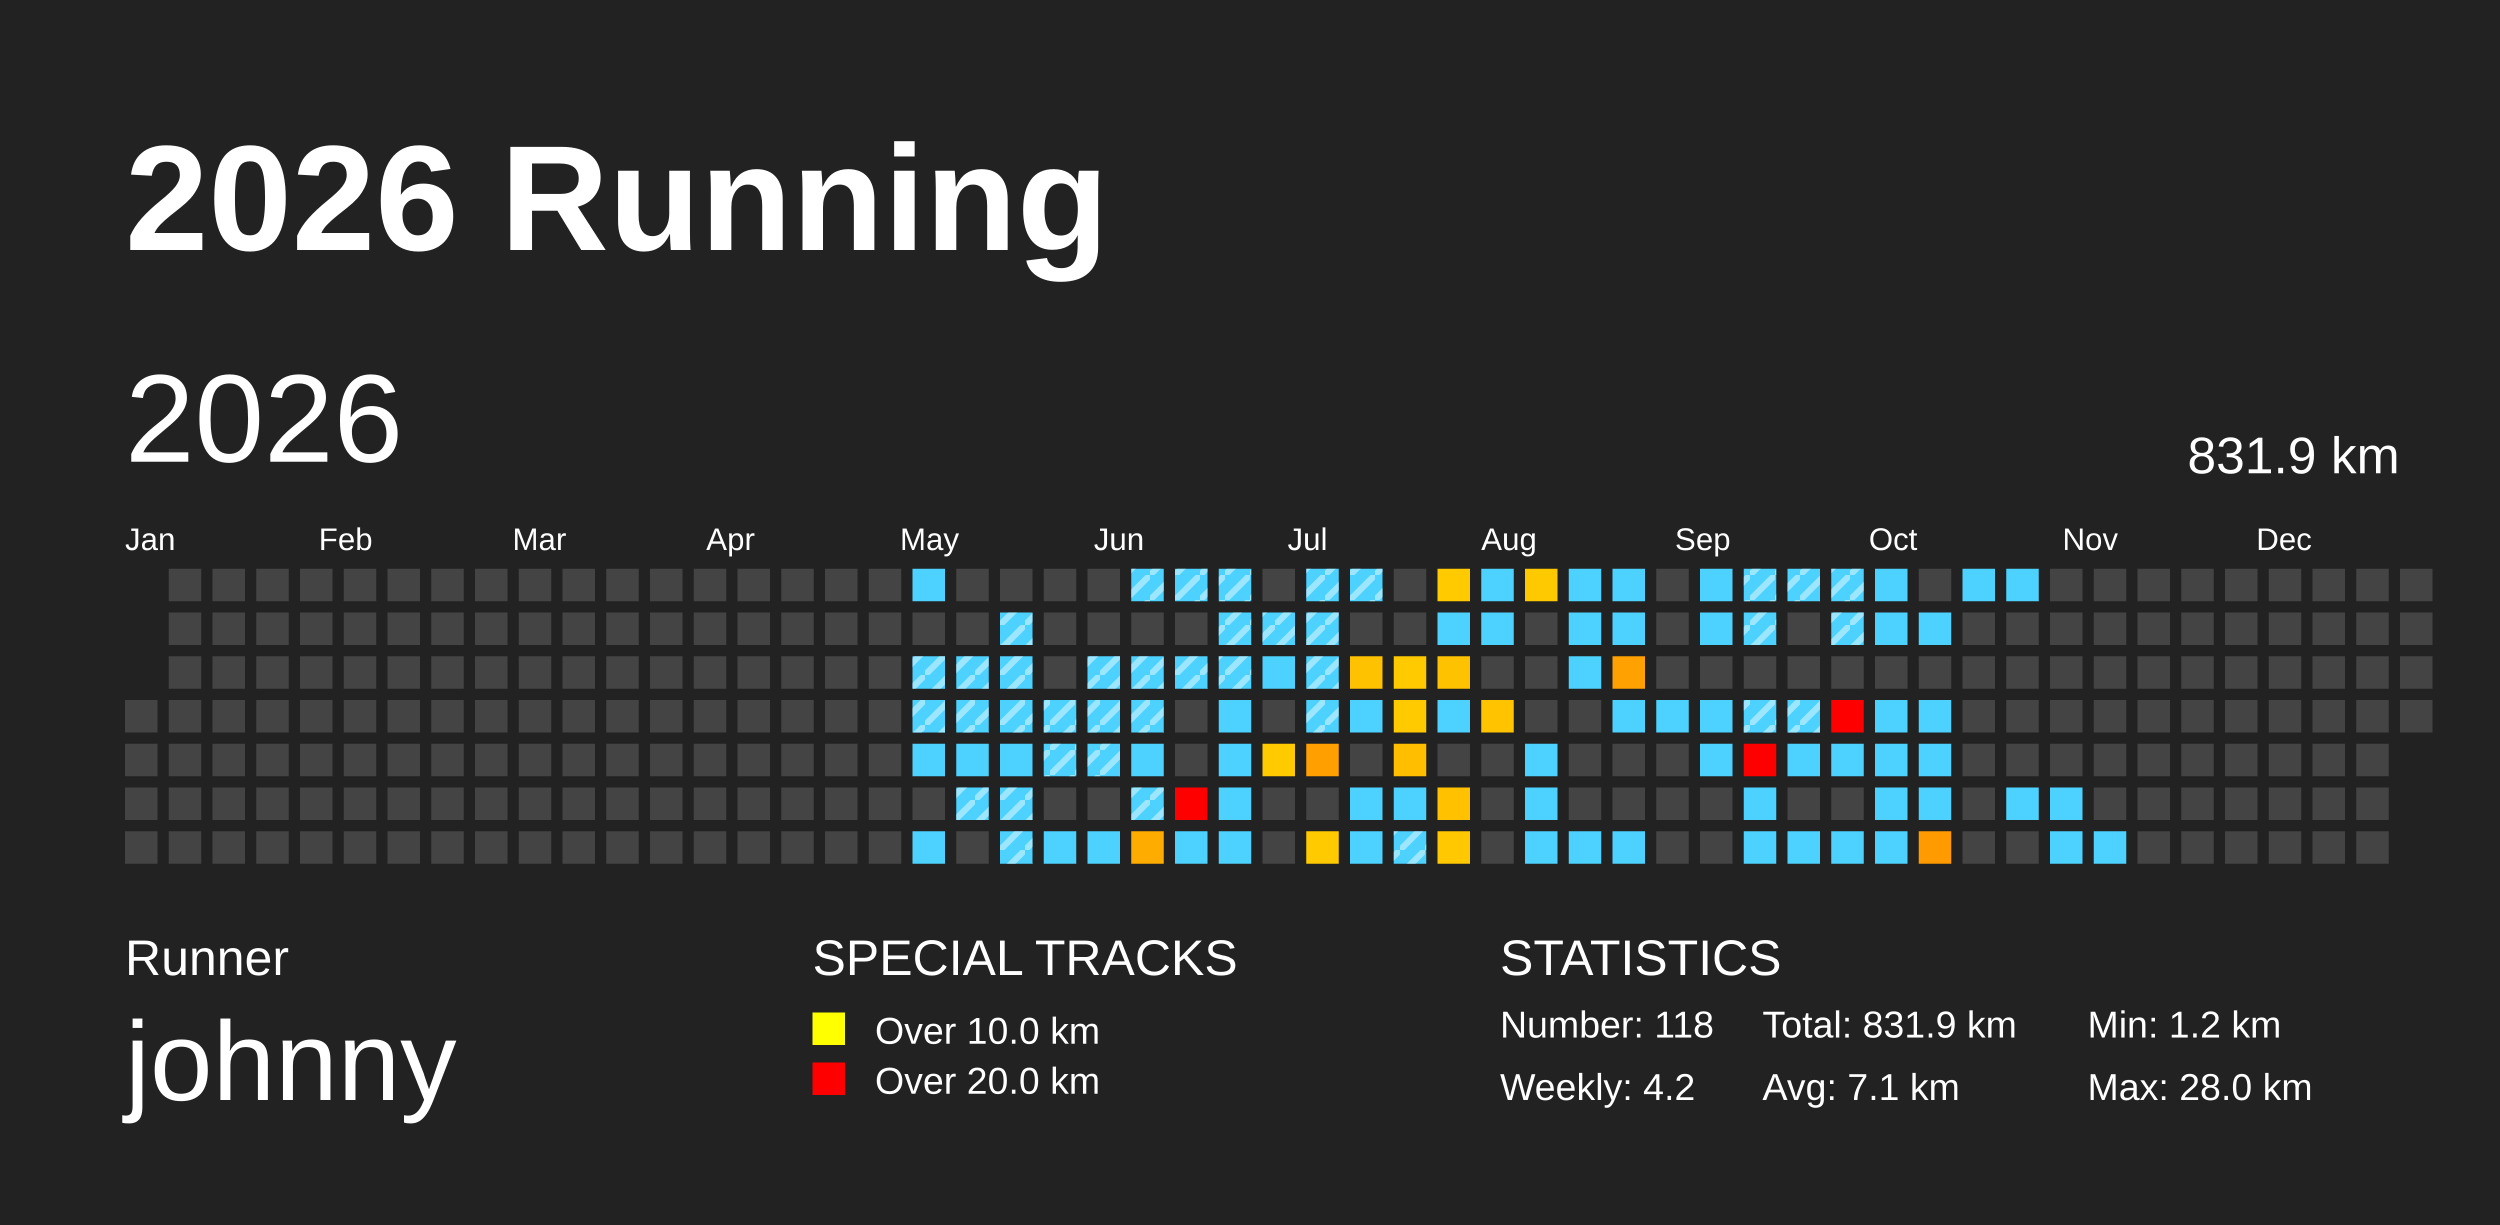
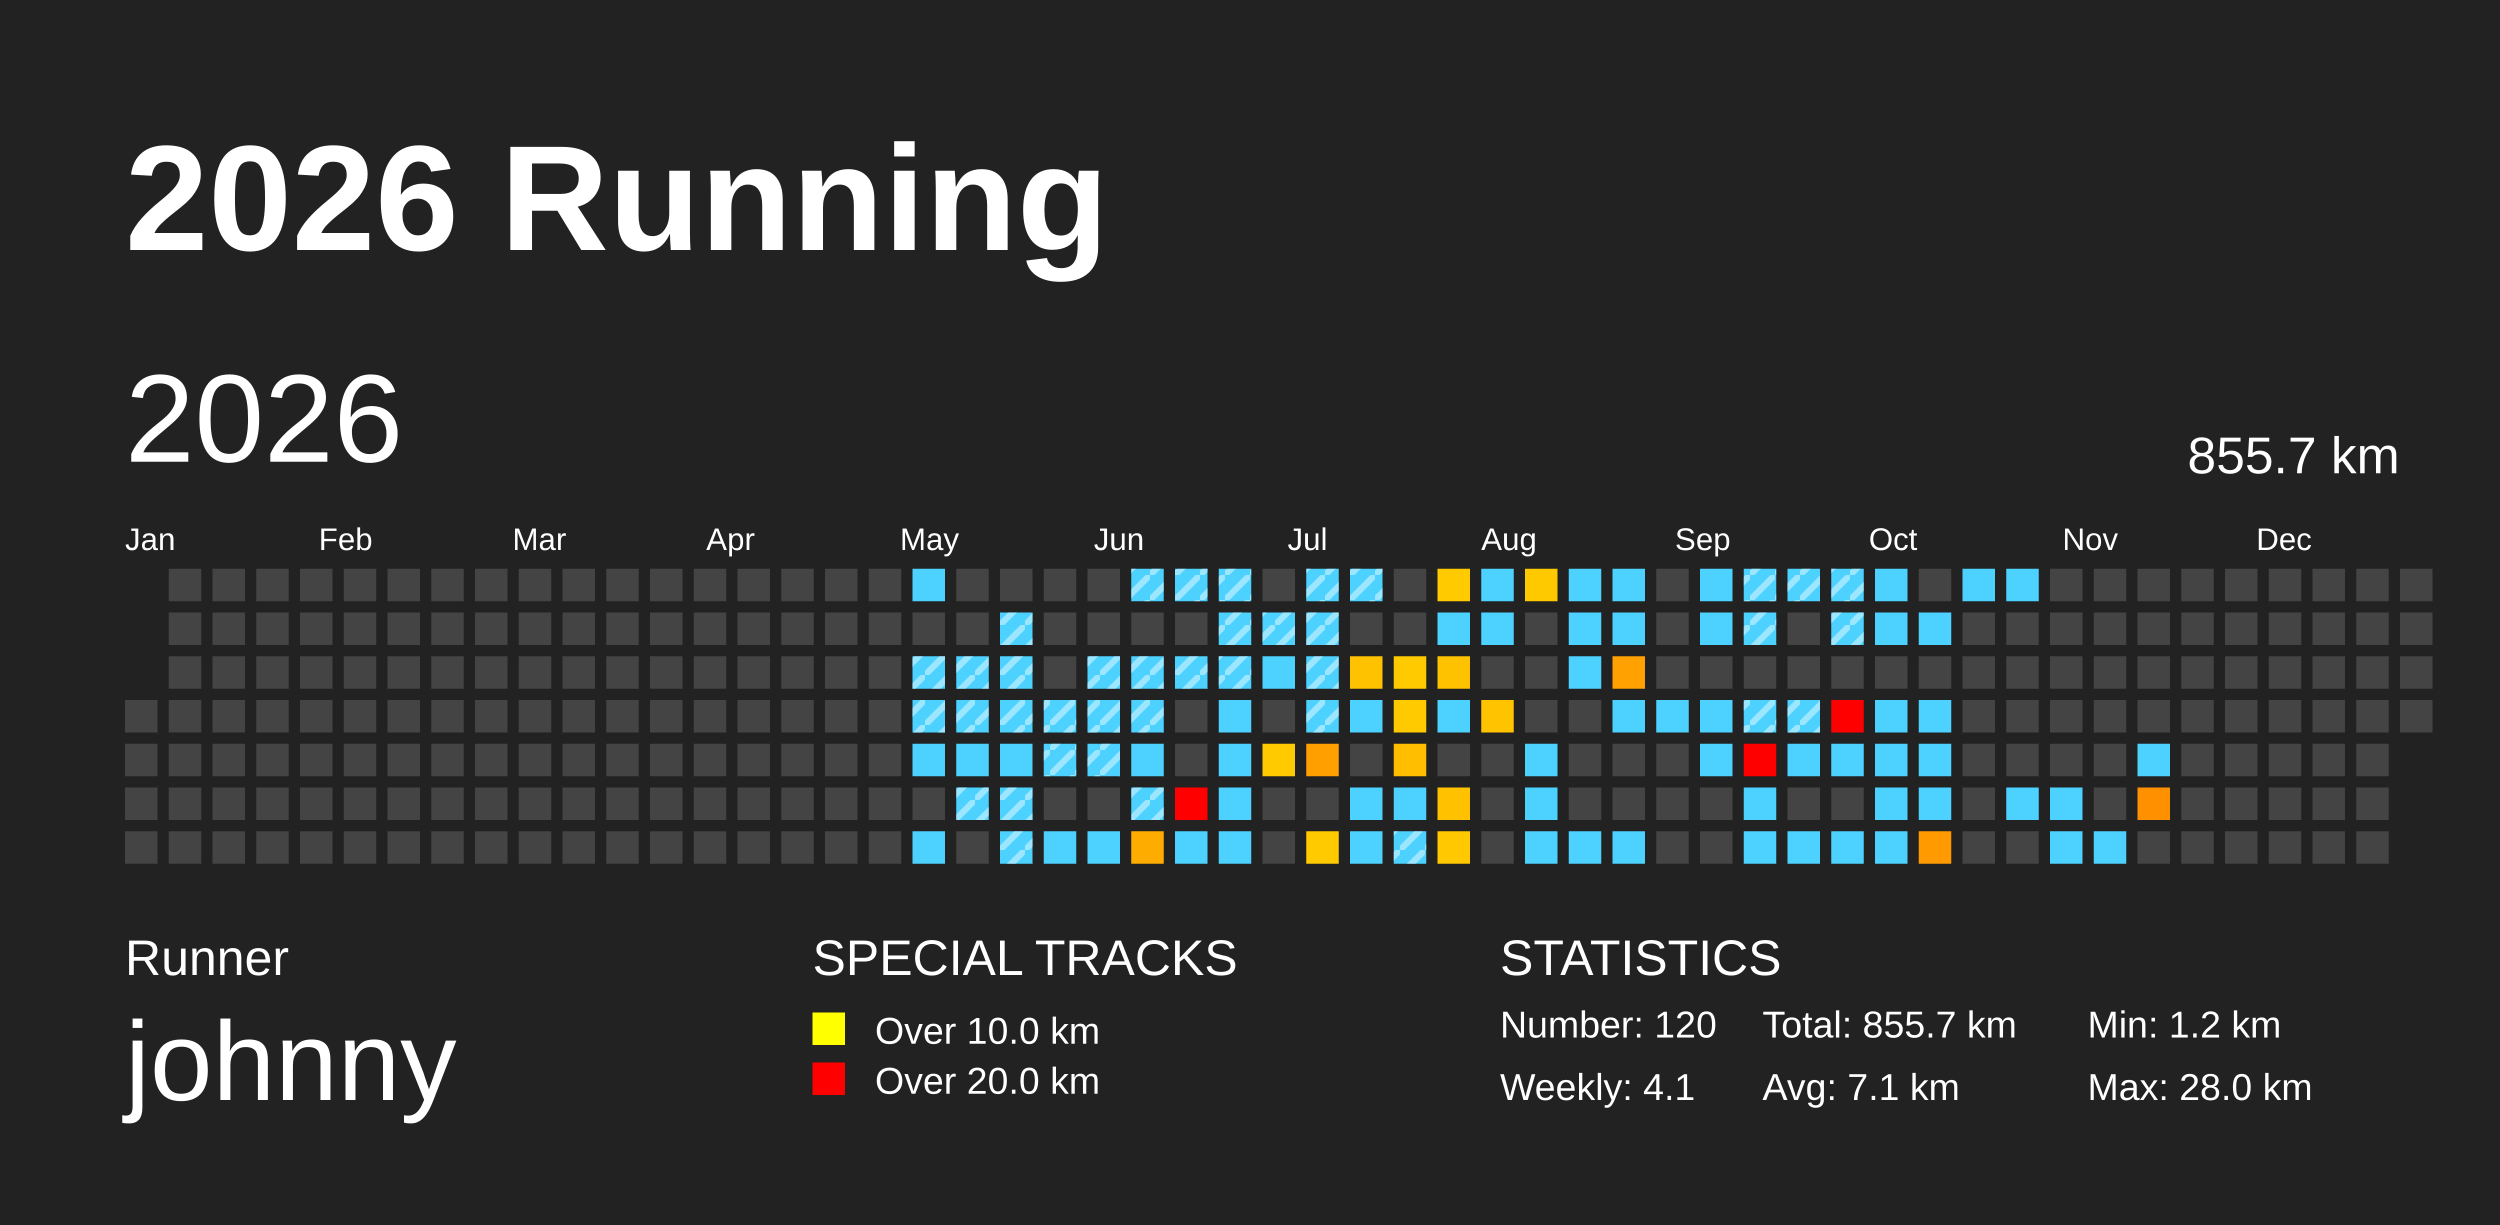
<svg xmlns="http://www.w3.org/2000/svg" baseProfile="full" height="98mm" version="1.1" viewBox="0,0,200,98" width="200mm">
  <defs>
    <pattern height="2" id="indoor-stripe" patternUnits="userSpaceOnUse" width="2">
      <line stroke="white" stroke-opacity="0.45" stroke-width="0.5" x1="0" x2="2" y1="2" y2="0" />
    </pattern>
  </defs>
  <rect fill="#222222" height="98" width="200" x="0" y="0" />
  <text fill="#FFFFFF" style="font-size:12px; font-family:Arial; font-weight:bold;" x="10" y="20">2026 Running</text>
  <text fill="#FFFFFF" style="font-size:4px; font-family:Arial" x="10" y="78">Runner</text>
  <text fill="#FFFFFF" style="font-size:9px; font-family:Arial" x="10" y="88">johnny</text>
  <text fill="#FFFFFF" style="font-size:4px; font-family:Arial" x="65" y="78">SPECIAL TRACKS</text>
  <rect fill="yellow" height="2.6" width="2.6" x="65" y="81" />
  <text fill="#FFFFFF" style="font-size:3px; font-family:Arial" x="70" y="83.5">Over 10.0 km</text>
  <rect fill="red" height="2.6" width="2.6" x="65" y="85" />
  <text fill="#FFFFFF" style="font-size:3px; font-family:Arial" x="70" y="87.5">Over 20.0 km</text>
  <text fill="#FFFFFF" style="font-size:4px; font-family:Arial" x="120" y="78">STATISTICS</text>
-   <text fill="#FFFFFF" style="font-size:3px; font-family:Arial" x="120" y="83">Number: 118</text>
-   <text fill="#FFFFFF" style="font-size:3px; font-family:Arial" x="120" y="88">Weekly: 4.2</text>
-   <text fill="#FFFFFF" style="font-size:3px; font-family:Arial" x="141" y="83">Total: 831.9 km</text>
+   <text fill="#FFFFFF" style="font-size:3px; font-family:Arial" x="120" y="83">Number: 120</text>
+   <text fill="#FFFFFF" style="font-size:3px; font-family:Arial" x="120" y="88">Weekly: 4.1</text>
+   <text fill="#FFFFFF" style="font-size:3px; font-family:Arial" x="141" y="83">Total: 855.7 km</text>
  <text fill="#FFFFFF" style="font-size:3px; font-family:Arial" x="141" y="88">Avg: 7.1 km</text>
  <text fill="#FFFFFF" style="font-size:3px; font-family:Arial" x="167" y="83">Min: 1.2 km</text>
  <text fill="#FFFFFF" style="font-size:3px; font-family:Arial" x="167" y="88">Max: 28.0 km</text>
  <text dominant-baseline="hanging" fill="#FFFFFF" style="font-size:10.0px; font-family:Arial;" x="10" y="30">2026</text>
-   <text dominant-baseline="hanging" fill="#FFFFFF" style="font-size:4.125px; font-family:Arial;" x="175" y="35">831.9 km</text>
+   <text dominant-baseline="hanging" fill="#FFFFFF" style="font-size:4.125px; font-family:Arial;" x="175" y="35">855.7 km</text>
  <text fill="#FFFFFF" style="font-size:2.5px; font-family:Arial" x="10.0" y="44">Jan</text>
  <text fill="#FFFFFF" style="font-size:2.5px; font-family:Arial" x="25.5" y="44">Feb</text>
  <text fill="#FFFFFF" style="font-size:2.5px; font-family:Arial" x="41.0" y="44">Mar</text>
  <text fill="#FFFFFF" style="font-size:2.5px; font-family:Arial" x="56.5" y="44">Apr</text>
  <text fill="#FFFFFF" style="font-size:2.5px; font-family:Arial" x="72.0" y="44">May</text>
  <text fill="#FFFFFF" style="font-size:2.5px; font-family:Arial" x="87.5" y="44">Jun</text>
  <text fill="#FFFFFF" style="font-size:2.5px; font-family:Arial" x="103.0" y="44">Jul</text>
  <text fill="#FFFFFF" style="font-size:2.5px; font-family:Arial" x="118.5" y="44">Aug</text>
  <text fill="#FFFFFF" style="font-size:2.5px; font-family:Arial" x="134.0" y="44">Sep</text>
  <text fill="#FFFFFF" style="font-size:2.5px; font-family:Arial" x="149.5" y="44">Oct</text>
  <text fill="#FFFFFF" style="font-size:2.5px; font-family:Arial" x="165.0" y="44">Nov</text>
  <text fill="#FFFFFF" style="font-size:2.5px; font-family:Arial" x="180.5" y="44">Dec</text>
  <rect fill="#444444" height="2.6" width="2.6" x="10.0" y="56.0" />
  <rect fill="#444444" height="2.6" width="2.6" x="10.0" y="59.5" />
  <rect fill="#444444" height="2.6" width="2.6" x="10.0" y="63.0" />
  <rect fill="#444444" height="2.6" width="2.6" x="10.0" y="66.5" />
  <rect fill="#444444" height="2.6" width="2.6" x="13.5" y="45.5" />
  <rect fill="#444444" height="2.6" width="2.6" x="13.5" y="49.0" />
  <rect fill="#444444" height="2.6" width="2.6" x="13.5" y="52.5" />
  <rect fill="#444444" height="2.6" width="2.6" x="13.5" y="56.0" />
  <rect fill="#444444" height="2.6" width="2.6" x="13.5" y="59.5" />
  <rect fill="#444444" height="2.6" width="2.6" x="13.5" y="63.0" />
  <rect fill="#444444" height="2.6" width="2.6" x="13.5" y="66.5" />
  <rect fill="#444444" height="2.6" width="2.6" x="17.0" y="45.5" />
  <rect fill="#444444" height="2.6" width="2.6" x="17.0" y="49.0" />
  <rect fill="#444444" height="2.6" width="2.6" x="17.0" y="52.5" />
  <rect fill="#444444" height="2.6" width="2.6" x="17.0" y="56.0" />
  <rect fill="#444444" height="2.6" width="2.6" x="17.0" y="59.5" />
  <rect fill="#444444" height="2.6" width="2.6" x="17.0" y="63.0" />
  <rect fill="#444444" height="2.6" width="2.6" x="17.0" y="66.5" />
  <rect fill="#444444" height="2.6" width="2.6" x="20.5" y="45.5" />
  <rect fill="#444444" height="2.6" width="2.6" x="20.5" y="49.0" />
  <rect fill="#444444" height="2.6" width="2.6" x="20.5" y="52.5" />
  <rect fill="#444444" height="2.6" width="2.6" x="20.5" y="56.0" />
  <rect fill="#444444" height="2.6" width="2.6" x="20.5" y="59.5" />
  <rect fill="#444444" height="2.6" width="2.6" x="20.5" y="63.0" />
  <rect fill="#444444" height="2.6" width="2.6" x="20.5" y="66.5" />
  <rect fill="#444444" height="2.6" width="2.6" x="24.0" y="45.5" />
  <rect fill="#444444" height="2.6" width="2.6" x="24.0" y="49.0" />
  <rect fill="#444444" height="2.6" width="2.6" x="24.0" y="52.5" />
  <rect fill="#444444" height="2.6" width="2.6" x="24.0" y="56.0" />
  <rect fill="#444444" height="2.6" width="2.6" x="24.0" y="59.5" />
  <rect fill="#444444" height="2.6" width="2.6" x="24.0" y="63.0" />
  <rect fill="#444444" height="2.6" width="2.6" x="24.0" y="66.5" />
  <rect fill="#444444" height="2.6" width="2.6" x="27.5" y="45.5" />
  <rect fill="#444444" height="2.6" width="2.6" x="27.5" y="49.0" />
  <rect fill="#444444" height="2.6" width="2.6" x="27.5" y="52.5" />
  <rect fill="#444444" height="2.6" width="2.6" x="27.5" y="56.0" />
  <rect fill="#444444" height="2.6" width="2.6" x="27.5" y="59.5" />
  <rect fill="#444444" height="2.6" width="2.6" x="27.5" y="63.0" />
  <rect fill="#444444" height="2.6" width="2.6" x="27.5" y="66.5" />
  <rect fill="#444444" height="2.6" width="2.6" x="31.0" y="45.5" />
  <rect fill="#444444" height="2.6" width="2.6" x="31.0" y="49.0" />
  <rect fill="#444444" height="2.6" width="2.6" x="31.0" y="52.5" />
  <rect fill="#444444" height="2.6" width="2.6" x="31.0" y="56.0" />
  <rect fill="#444444" height="2.6" width="2.6" x="31.0" y="59.5" />
  <rect fill="#444444" height="2.6" width="2.6" x="31.0" y="63.0" />
  <rect fill="#444444" height="2.6" width="2.6" x="31.0" y="66.5" />
  <rect fill="#444444" height="2.6" width="2.6" x="34.5" y="45.5" />
  <rect fill="#444444" height="2.6" width="2.6" x="34.5" y="49.0" />
  <rect fill="#444444" height="2.6" width="2.6" x="34.5" y="52.5" />
  <rect fill="#444444" height="2.6" width="2.6" x="34.5" y="56.0" />
  <rect fill="#444444" height="2.6" width="2.6" x="34.5" y="59.5" />
  <rect fill="#444444" height="2.6" width="2.6" x="34.5" y="63.0" />
  <rect fill="#444444" height="2.6" width="2.6" x="34.5" y="66.5" />
  <rect fill="#444444" height="2.6" width="2.6" x="38.0" y="45.5" />
  <rect fill="#444444" height="2.6" width="2.6" x="38.0" y="49.0" />
  <rect fill="#444444" height="2.6" width="2.6" x="38.0" y="52.5" />
  <rect fill="#444444" height="2.6" width="2.6" x="38.0" y="56.0" />
  <rect fill="#444444" height="2.6" width="2.6" x="38.0" y="59.5" />
  <rect fill="#444444" height="2.6" width="2.6" x="38.0" y="63.0" />
  <rect fill="#444444" height="2.6" width="2.6" x="38.0" y="66.5" />
  <rect fill="#444444" height="2.6" width="2.6" x="41.5" y="45.5" />
  <rect fill="#444444" height="2.6" width="2.6" x="41.5" y="49.0" />
  <rect fill="#444444" height="2.6" width="2.6" x="41.5" y="52.5" />
  <rect fill="#444444" height="2.6" width="2.6" x="41.5" y="56.0" />
  <rect fill="#444444" height="2.6" width="2.6" x="41.5" y="59.5" />
  <rect fill="#444444" height="2.6" width="2.6" x="41.5" y="63.0" />
  <rect fill="#444444" height="2.6" width="2.6" x="41.5" y="66.5" />
  <rect fill="#444444" height="2.6" width="2.6" x="45.0" y="45.5" />
  <rect fill="#444444" height="2.6" width="2.6" x="45.0" y="49.0" />
  <rect fill="#444444" height="2.6" width="2.6" x="45.0" y="52.5" />
  <rect fill="#444444" height="2.6" width="2.6" x="45.0" y="56.0" />
  <rect fill="#444444" height="2.6" width="2.6" x="45.0" y="59.5" />
  <rect fill="#444444" height="2.6" width="2.6" x="45.0" y="63.0" />
  <rect fill="#444444" height="2.6" width="2.6" x="45.0" y="66.5" />
  <rect fill="#444444" height="2.6" width="2.6" x="48.5" y="45.5" />
  <rect fill="#444444" height="2.6" width="2.6" x="48.5" y="49.0" />
  <rect fill="#444444" height="2.6" width="2.6" x="48.5" y="52.5" />
  <rect fill="#444444" height="2.6" width="2.6" x="48.5" y="56.0" />
  <rect fill="#444444" height="2.6" width="2.6" x="48.5" y="59.5" />
  <rect fill="#444444" height="2.6" width="2.6" x="48.5" y="63.0" />
  <rect fill="#444444" height="2.6" width="2.6" x="48.5" y="66.5" />
  <rect fill="#444444" height="2.6" width="2.6" x="52.0" y="45.5" />
  <rect fill="#444444" height="2.6" width="2.6" x="52.0" y="49.0" />
  <rect fill="#444444" height="2.6" width="2.6" x="52.0" y="52.5" />
  <rect fill="#444444" height="2.6" width="2.6" x="52.0" y="56.0" />
  <rect fill="#444444" height="2.6" width="2.6" x="52.0" y="59.5" />
  <rect fill="#444444" height="2.6" width="2.6" x="52.0" y="63.0" />
  <rect fill="#444444" height="2.6" width="2.6" x="52.0" y="66.5" />
  <rect fill="#444444" height="2.6" width="2.6" x="55.5" y="45.5" />
  <rect fill="#444444" height="2.6" width="2.6" x="55.5" y="49.0" />
  <rect fill="#444444" height="2.6" width="2.6" x="55.5" y="52.5" />
  <rect fill="#444444" height="2.6" width="2.6" x="55.5" y="56.0" />
  <rect fill="#444444" height="2.6" width="2.6" x="55.5" y="59.5" />
  <rect fill="#444444" height="2.6" width="2.6" x="55.5" y="63.0" />
  <rect fill="#444444" height="2.6" width="2.6" x="55.5" y="66.5" />
  <rect fill="#444444" height="2.6" width="2.6" x="59.0" y="45.5" />
  <rect fill="#444444" height="2.6" width="2.6" x="59.0" y="49.0" />
  <rect fill="#444444" height="2.6" width="2.6" x="59.0" y="52.5" />
  <rect fill="#444444" height="2.6" width="2.6" x="59.0" y="56.0" />
  <rect fill="#444444" height="2.6" width="2.6" x="59.0" y="59.5" />
  <rect fill="#444444" height="2.6" width="2.6" x="59.0" y="63.0" />
  <rect fill="#444444" height="2.6" width="2.6" x="59.0" y="66.5" />
  <rect fill="#444444" height="2.6" width="2.6" x="62.5" y="45.5" />
  <rect fill="#444444" height="2.6" width="2.6" x="62.5" y="49.0" />
  <rect fill="#444444" height="2.6" width="2.6" x="62.5" y="52.5" />
  <rect fill="#444444" height="2.6" width="2.6" x="62.5" y="56.0" />
  <rect fill="#444444" height="2.6" width="2.6" x="62.5" y="59.5" />
  <rect fill="#444444" height="2.6" width="2.6" x="62.5" y="63.0" />
  <rect fill="#444444" height="2.6" width="2.6" x="62.5" y="66.5" />
  <rect fill="#444444" height="2.6" width="2.6" x="66.0" y="45.5" />
  <rect fill="#444444" height="2.6" width="2.6" x="66.0" y="49.0" />
  <rect fill="#444444" height="2.6" width="2.6" x="66.0" y="52.5" />
  <rect fill="#444444" height="2.6" width="2.6" x="66.0" y="56.0" />
  <rect fill="#444444" height="2.6" width="2.6" x="66.0" y="59.5" />
  <rect fill="#444444" height="2.6" width="2.6" x="66.0" y="63.0" />
  <rect fill="#444444" height="2.6" width="2.6" x="66.0" y="66.5" />
  <rect fill="#444444" height="2.6" width="2.6" x="69.5" y="45.5" />
  <rect fill="#444444" height="2.6" width="2.6" x="69.5" y="49.0" />
  <rect fill="#444444" height="2.6" width="2.6" x="69.5" y="52.5" />
  <rect fill="#444444" height="2.6" width="2.6" x="69.5" y="56.0" />
  <rect fill="#444444" height="2.6" width="2.6" x="69.5" y="59.5" />
  <rect fill="#444444" height="2.6" width="2.6" x="69.5" y="63.0" />
  <rect fill="#444444" height="2.6" width="2.6" x="69.5" y="66.5" />
  <rect fill="#4dd2ff" height="2.6" width="2.6" x="73.0" y="45.5" />
  <rect fill="#444444" height="2.6" width="2.6" x="73.0" y="49.0" />
  <rect fill="#4dd2ff" height="2.6" width="2.6" x="73.0" y="52.5" />
  <rect fill="url(#indoor-stripe)" height="2.6" style="pointer-events: none;" width="2.6" x="73.0" y="52.5" />
  <rect fill="#4dd2ff" height="2.6" width="2.6" x="73.0" y="56.0" />
  <rect fill="url(#indoor-stripe)" height="2.6" style="pointer-events: none;" width="2.6" x="73.0" y="56.0" />
  <rect fill="#4dd2ff" height="2.6" width="2.6" x="73.0" y="59.5" />
  <rect fill="#444444" height="2.6" width="2.6" x="73.0" y="63.0" />
  <rect fill="#4dd2ff" height="2.6" width="2.6" x="73.0" y="66.5" />
  <rect fill="#444444" height="2.6" width="2.6" x="76.5" y="45.5" />
  <rect fill="#444444" height="2.6" width="2.6" x="76.5" y="49.0" />
  <rect fill="#4dd2ff" height="2.6" width="2.6" x="76.5" y="52.5" />
  <rect fill="url(#indoor-stripe)" height="2.6" style="pointer-events: none;" width="2.6" x="76.5" y="52.5" />
  <rect fill="#4dd2ff" height="2.6" width="2.6" x="76.5" y="56.0" />
  <rect fill="url(#indoor-stripe)" height="2.6" style="pointer-events: none;" width="2.6" x="76.5" y="56.0" />
  <rect fill="#4dd2ff" height="2.6" width="2.6" x="76.5" y="59.5" />
  <rect fill="#4dd2ff" height="2.6" width="2.6" x="76.5" y="63.0" />
  <rect fill="url(#indoor-stripe)" height="2.6" style="pointer-events: none;" width="2.6" x="76.5" y="63.0" />
  <rect fill="#444444" height="2.6" width="2.6" x="76.5" y="66.5" />
  <rect fill="#444444" height="2.6" width="2.6" x="80.0" y="45.5" />
  <rect fill="#4dd2ff" height="2.6" width="2.6" x="80.0" y="49.0" />
  <rect fill="url(#indoor-stripe)" height="2.6" style="pointer-events: none;" width="2.6" x="80.0" y="49.0" />
  <rect fill="#4dd2ff" height="2.6" width="2.6" x="80.0" y="52.5" />
  <rect fill="url(#indoor-stripe)" height="2.6" style="pointer-events: none;" width="2.6" x="80.0" y="52.5" />
  <rect fill="#4dd2ff" height="2.6" width="2.6" x="80.0" y="56.0" />
  <rect fill="url(#indoor-stripe)" height="2.6" style="pointer-events: none;" width="2.6" x="80.0" y="56.0" />
  <rect fill="#4dd2ff" height="2.6" width="2.6" x="80.0" y="59.5" />
  <rect fill="#4dd2ff" height="2.6" width="2.6" x="80.0" y="63.0" />
  <rect fill="url(#indoor-stripe)" height="2.6" style="pointer-events: none;" width="2.6" x="80.0" y="63.0" />
  <rect fill="#4dd2ff" height="2.6" width="2.6" x="80.0" y="66.5" />
  <rect fill="url(#indoor-stripe)" height="2.6" style="pointer-events: none;" width="2.6" x="80.0" y="66.5" />
  <rect fill="#444444" height="2.6" width="2.6" x="83.5" y="45.5" />
  <rect fill="#444444" height="2.6" width="2.6" x="83.5" y="49.0" />
  <rect fill="#444444" height="2.6" width="2.6" x="83.5" y="52.5" />
  <rect fill="#4dd2ff" height="2.6" width="2.6" x="83.5" y="56.0" />
  <rect fill="url(#indoor-stripe)" height="2.6" style="pointer-events: none;" width="2.6" x="83.5" y="56.0" />
  <rect fill="#4dd2ff" height="2.6" width="2.6" x="83.5" y="59.5" />
  <rect fill="url(#indoor-stripe)" height="2.6" style="pointer-events: none;" width="2.6" x="83.5" y="59.5" />
  <rect fill="#444444" height="2.6" width="2.6" x="83.5" y="63.0" />
  <rect fill="#4dd2ff" height="2.6" width="2.6" x="83.5" y="66.5" />
  <rect fill="#444444" height="2.6" width="2.6" x="87.0" y="45.5" />
  <rect fill="#444444" height="2.6" width="2.6" x="87.0" y="49.0" />
  <rect fill="#4dd2ff" height="2.6" width="2.6" x="87.0" y="52.5" />
  <rect fill="url(#indoor-stripe)" height="2.6" style="pointer-events: none;" width="2.6" x="87.0" y="52.5" />
  <rect fill="#4dd2ff" height="2.6" width="2.6" x="87.0" y="56.0" />
  <rect fill="url(#indoor-stripe)" height="2.6" style="pointer-events: none;" width="2.6" x="87.0" y="56.0" />
  <rect fill="#4dd2ff" height="2.6" width="2.6" x="87.0" y="59.5" />
  <rect fill="url(#indoor-stripe)" height="2.6" style="pointer-events: none;" width="2.6" x="87.0" y="59.5" />
  <rect fill="#444444" height="2.6" width="2.6" x="87.0" y="63.0" />
  <rect fill="#4dd2ff" height="2.6" width="2.6" x="87.0" y="66.5" />
  <rect fill="#4dd2ff" height="2.6" width="2.6" x="90.5" y="45.5" />
  <rect fill="url(#indoor-stripe)" height="2.6" style="pointer-events: none;" width="2.6" x="90.5" y="45.5" />
  <rect fill="#444444" height="2.6" width="2.6" x="90.5" y="49.0" />
  <rect fill="#4dd2ff" height="2.6" width="2.6" x="90.5" y="52.5" />
  <rect fill="url(#indoor-stripe)" height="2.6" style="pointer-events: none;" width="2.6" x="90.5" y="52.5" />
  <rect fill="#4dd2ff" height="2.6" width="2.6" x="90.5" y="56.0" />
  <rect fill="url(#indoor-stripe)" height="2.6" style="pointer-events: none;" width="2.6" x="90.5" y="56.0" />
  <rect fill="#4dd2ff" height="2.6" width="2.6" x="90.5" y="59.5" />
  <rect fill="#4dd2ff" height="2.6" width="2.6" x="90.5" y="63.0" />
  <rect fill="url(#indoor-stripe)" height="2.6" style="pointer-events: none;" width="2.6" x="90.5" y="63.0" />
  <rect fill="#ffac00" height="2.6" width="2.6" x="90.5" y="66.5" />
  <rect fill="#4dd2ff" height="2.6" width="2.6" x="94.0" y="45.5" />
  <rect fill="url(#indoor-stripe)" height="2.6" style="pointer-events: none;" width="2.6" x="94.0" y="45.5" />
  <rect fill="#444444" height="2.6" width="2.6" x="94.0" y="49.0" />
  <rect fill="#4dd2ff" height="2.6" width="2.6" x="94.0" y="52.5" />
  <rect fill="url(#indoor-stripe)" height="2.6" style="pointer-events: none;" width="2.6" x="94.0" y="52.5" />
  <rect fill="#444444" height="2.6" width="2.6" x="94.0" y="56.0" />
  <rect fill="#444444" height="2.6" width="2.6" x="94.0" y="59.5" />
  <rect fill="red" height="2.6" width="2.6" x="94.0" y="63.0" />
  <rect fill="#4dd2ff" height="2.6" width="2.6" x="94.0" y="66.5" />
  <rect fill="#4dd2ff" height="2.6" width="2.6" x="97.5" y="45.5" />
  <rect fill="url(#indoor-stripe)" height="2.6" style="pointer-events: none;" width="2.6" x="97.5" y="45.5" />
  <rect fill="#4dd2ff" height="2.6" width="2.6" x="97.5" y="49.0" />
  <rect fill="url(#indoor-stripe)" height="2.6" style="pointer-events: none;" width="2.6" x="97.5" y="49.0" />
  <rect fill="#4dd2ff" height="2.6" width="2.6" x="97.5" y="52.5" />
  <rect fill="url(#indoor-stripe)" height="2.6" style="pointer-events: none;" width="2.6" x="97.5" y="52.5" />
  <rect fill="#4dd2ff" height="2.6" width="2.6" x="97.5" y="56.0" />
  <rect fill="#4dd2ff" height="2.6" width="2.6" x="97.5" y="59.5" />
  <rect fill="#4dd2ff" height="2.6" width="2.6" x="97.5" y="63.0" />
  <rect fill="#4dd2ff" height="2.6" width="2.6" x="97.5" y="66.5" />
  <rect fill="#444444" height="2.6" width="2.6" x="101.0" y="45.5" />
  <rect fill="#4dd2ff" height="2.6" width="2.6" x="101.0" y="49.0" />
  <rect fill="url(#indoor-stripe)" height="2.6" style="pointer-events: none;" width="2.6" x="101.0" y="49.0" />
  <rect fill="#4dd2ff" height="2.6" width="2.6" x="101.0" y="52.5" />
  <rect fill="#444444" height="2.6" width="2.6" x="101.0" y="56.0" />
  <rect fill="#ffca00" height="2.6" width="2.6" x="101.0" y="59.5" />
  <rect fill="#444444" height="2.6" width="2.6" x="101.0" y="63.0" />
  <rect fill="#444444" height="2.6" width="2.6" x="101.0" y="66.5" />
  <rect fill="#4dd2ff" height="2.6" width="2.6" x="104.5" y="45.5" />
  <rect fill="url(#indoor-stripe)" height="2.6" style="pointer-events: none;" width="2.6" x="104.5" y="45.5" />
  <rect fill="#4dd2ff" height="2.6" width="2.6" x="104.5" y="49.0" />
  <rect fill="url(#indoor-stripe)" height="2.6" style="pointer-events: none;" width="2.6" x="104.5" y="49.0" />
  <rect fill="#4dd2ff" height="2.6" width="2.6" x="104.5" y="52.5" />
  <rect fill="url(#indoor-stripe)" height="2.6" style="pointer-events: none;" width="2.6" x="104.5" y="52.5" />
  <rect fill="#4dd2ff" height="2.6" width="2.6" x="104.5" y="56.0" />
  <rect fill="url(#indoor-stripe)" height="2.6" style="pointer-events: none;" width="2.6" x="104.5" y="56.0" />
  <rect fill="#ff9f00" height="2.6" width="2.6" x="104.5" y="59.5" />
  <rect fill="#444444" height="2.6" width="2.6" x="104.5" y="63.0" />
  <rect fill="#ffca00" height="2.6" width="2.6" x="104.5" y="66.5" />
  <rect fill="#4dd2ff" height="2.6" width="2.6" x="108.0" y="45.5" />
  <rect fill="url(#indoor-stripe)" height="2.6" style="pointer-events: none;" width="2.6" x="108.0" y="45.5" />
  <rect fill="#444444" height="2.6" width="2.6" x="108.0" y="49.0" />
  <rect fill="#ffc200" height="2.6" width="2.6" x="108.0" y="52.5" />
  <rect fill="#4dd2ff" height="2.6" width="2.6" x="108.0" y="56.0" />
  <rect fill="#444444" height="2.6" width="2.6" x="108.0" y="59.5" />
  <rect fill="#4dd2ff" height="2.6" width="2.6" x="108.0" y="63.0" />
  <rect fill="#4dd2ff" height="2.6" width="2.6" x="108.0" y="66.5" />
  <rect fill="#444444" height="2.6" width="2.6" x="111.5" y="45.5" />
  <rect fill="#444444" height="2.6" width="2.6" x="111.5" y="49.0" />
  <rect fill="#ffca00" height="2.6" width="2.6" x="111.5" y="52.5" />
  <rect fill="#ffca00" height="2.6" width="2.6" x="111.5" y="56.0" />
  <rect fill="#ffbe00" height="2.6" width="2.6" x="111.5" y="59.5" />
  <rect fill="#4dd2ff" height="2.6" width="2.6" x="111.5" y="63.0" />
  <rect fill="#4dd2ff" height="2.6" width="2.6" x="111.5" y="66.5" />
  <rect fill="url(#indoor-stripe)" height="2.6" style="pointer-events: none;" width="2.6" x="111.5" y="66.5" />
  <rect fill="#ffca00" height="2.6" width="2.6" x="115.0" y="45.5" />
  <rect fill="#4dd2ff" height="2.6" width="2.6" x="115.0" y="49.0" />
  <rect fill="#ffc200" height="2.6" width="2.6" x="115.0" y="52.5" />
  <rect fill="#4dd2ff" height="2.6" width="2.6" x="115.0" y="56.0" />
  <rect fill="#444444" height="2.6" width="2.6" x="115.0" y="59.5" />
  <rect fill="#ffc100" height="2.6" width="2.6" x="115.0" y="63.0" />
  <rect fill="#ffc800" height="2.6" width="2.6" x="115.0" y="66.5" />
  <rect fill="#4dd2ff" height="2.6" width="2.6" x="118.5" y="45.5" />
  <rect fill="#4dd2ff" height="2.6" width="2.6" x="118.5" y="49.0" />
  <rect fill="#444444" height="2.6" width="2.6" x="118.5" y="52.5" />
  <rect fill="#ffc300" height="2.6" width="2.6" x="118.5" y="56.0" />
  <rect fill="#444444" height="2.6" width="2.6" x="118.5" y="59.5" />
  <rect fill="#444444" height="2.6" width="2.6" x="118.5" y="63.0" />
  <rect fill="#444444" height="2.6" width="2.6" x="118.5" y="66.5" />
  <rect fill="#ffc900" height="2.6" width="2.6" x="122.0" y="45.5" />
  <rect fill="#444444" height="2.6" width="2.6" x="122.0" y="49.0" />
  <rect fill="#444444" height="2.6" width="2.6" x="122.0" y="52.5" />
  <rect fill="#444444" height="2.6" width="2.6" x="122.0" y="56.0" />
  <rect fill="#4dd2ff" height="2.6" width="2.6" x="122.0" y="59.5" />
  <rect fill="#4dd2ff" height="2.6" width="2.6" x="122.0" y="63.0" />
  <rect fill="#4dd2ff" height="2.6" width="2.6" x="122.0" y="66.5" />
  <rect fill="#4dd2ff" height="2.6" width="2.6" x="125.5" y="45.5" />
  <rect fill="#4dd2ff" height="2.6" width="2.6" x="125.5" y="49.0" />
  <rect fill="#4dd2ff" height="2.6" width="2.6" x="125.5" y="52.5" />
  <rect fill="#444444" height="2.6" width="2.6" x="125.5" y="56.0" />
  <rect fill="#444444" height="2.6" width="2.6" x="125.5" y="59.5" />
  <rect fill="#444444" height="2.6" width="2.6" x="125.5" y="63.0" />
  <rect fill="#4dd2ff" height="2.6" width="2.6" x="125.5" y="66.5" />
  <rect fill="#4dd2ff" height="2.6" width="2.6" x="129.0" y="45.5" />
  <rect fill="#4dd2ff" height="2.6" width="2.6" x="129.0" y="49.0" />
  <rect fill="#ffa100" height="2.6" width="2.6" x="129.0" y="52.5" />
  <rect fill="#4dd2ff" height="2.6" width="2.6" x="129.0" y="56.0" />
  <rect fill="#444444" height="2.6" width="2.6" x="129.0" y="59.5" />
  <rect fill="#444444" height="2.6" width="2.6" x="129.0" y="63.0" />
  <rect fill="#4dd2ff" height="2.6" width="2.6" x="129.0" y="66.5" />
  <rect fill="#444444" height="2.6" width="2.6" x="132.5" y="45.5" />
  <rect fill="#444444" height="2.6" width="2.6" x="132.5" y="49.0" />
  <rect fill="#444444" height="2.6" width="2.6" x="132.5" y="52.5" />
  <rect fill="#4dd2ff" height="2.6" width="2.6" x="132.5" y="56.0" />
  <rect fill="#444444" height="2.6" width="2.6" x="132.5" y="59.5" />
  <rect fill="#444444" height="2.6" width="2.6" x="132.5" y="63.0" />
  <rect fill="#444444" height="2.6" width="2.6" x="132.5" y="66.5" />
  <rect fill="#4dd2ff" height="2.6" width="2.6" x="136.0" y="45.5" />
  <rect fill="#4dd2ff" height="2.6" width="2.6" x="136.0" y="49.0" />
  <rect fill="#444444" height="2.6" width="2.6" x="136.0" y="52.5" />
  <rect fill="#4dd2ff" height="2.6" width="2.6" x="136.0" y="56.0" />
  <rect fill="#4dd2ff" height="2.6" width="2.6" x="136.0" y="59.5" />
  <rect fill="#444444" height="2.6" width="2.6" x="136.0" y="63.0" />
  <rect fill="#444444" height="2.6" width="2.6" x="136.0" y="66.5" />
  <rect fill="#4dd2ff" height="2.6" width="2.6" x="139.5" y="45.5" />
  <rect fill="url(#indoor-stripe)" height="2.6" style="pointer-events: none;" width="2.6" x="139.5" y="45.5" />
  <rect fill="#4dd2ff" height="2.6" width="2.6" x="139.5" y="49.0" />
  <rect fill="url(#indoor-stripe)" height="2.6" style="pointer-events: none;" width="2.6" x="139.5" y="49.0" />
  <rect fill="#444444" height="2.6" width="2.6" x="139.5" y="52.5" />
  <rect fill="#4dd2ff" height="2.6" width="2.6" x="139.5" y="56.0" />
  <rect fill="url(#indoor-stripe)" height="2.6" style="pointer-events: none;" width="2.6" x="139.5" y="56.0" />
  <rect fill="red" height="2.6" width="2.6" x="139.5" y="59.5" />
  <rect fill="#4dd2ff" height="2.6" width="2.6" x="139.5" y="63.0" />
  <rect fill="#4dd2ff" height="2.6" width="2.6" x="139.5" y="66.5" />
  <rect fill="#4dd2ff" height="2.6" width="2.6" x="143.0" y="45.5" />
  <rect fill="url(#indoor-stripe)" height="2.6" style="pointer-events: none;" width="2.6" x="143.0" y="45.5" />
  <rect fill="#444444" height="2.6" width="2.6" x="143.0" y="49.0" />
  <rect fill="#444444" height="2.6" width="2.6" x="143.0" y="52.5" />
  <rect fill="#4dd2ff" height="2.6" width="2.6" x="143.0" y="56.0" />
  <rect fill="url(#indoor-stripe)" height="2.6" style="pointer-events: none;" width="2.6" x="143.0" y="56.0" />
  <rect fill="#4dd2ff" height="2.6" width="2.6" x="143.0" y="59.5" />
  <rect fill="#444444" height="2.6" width="2.6" x="143.0" y="63.0" />
  <rect fill="#4dd2ff" height="2.6" width="2.6" x="143.0" y="66.5" />
  <rect fill="#4dd2ff" height="2.6" width="2.6" x="146.5" y="45.5" />
  <rect fill="url(#indoor-stripe)" height="2.6" style="pointer-events: none;" width="2.6" x="146.5" y="45.5" />
  <rect fill="#4dd2ff" height="2.6" width="2.6" x="146.5" y="49.0" />
  <rect fill="url(#indoor-stripe)" height="2.6" style="pointer-events: none;" width="2.6" x="146.5" y="49.0" />
  <rect fill="#444444" height="2.6" width="2.6" x="146.5" y="52.5" />
  <rect fill="red" height="2.6" width="2.6" x="146.5" y="56.0" />
  <rect fill="#4dd2ff" height="2.6" width="2.6" x="146.5" y="59.5" />
  <rect fill="#444444" height="2.6" width="2.6" x="146.5" y="63.0" />
  <rect fill="#4dd2ff" height="2.6" width="2.6" x="146.5" y="66.5" />
  <rect fill="#4dd2ff" height="2.6" width="2.6" x="150.0" y="45.5" />
  <rect fill="#4dd2ff" height="2.6" width="2.6" x="150.0" y="49.0" />
  <rect fill="#444444" height="2.6" width="2.6" x="150.0" y="52.5" />
  <rect fill="#4dd2ff" height="2.6" width="2.6" x="150.0" y="56.0" />
  <rect fill="#4dd2ff" height="2.6" width="2.6" x="150.0" y="59.5" />
  <rect fill="#4dd2ff" height="2.6" width="2.6" x="150.0" y="63.0" />
  <rect fill="#4dd2ff" height="2.6" width="2.6" x="150.0" y="66.5" />
  <rect fill="#444444" height="2.6" width="2.6" x="153.5" y="45.5" />
  <rect fill="#4dd2ff" height="2.6" width="2.6" x="153.5" y="49.0" />
  <rect fill="#444444" height="2.6" width="2.6" x="153.5" y="52.5" />
  <rect fill="#4dd2ff" height="2.6" width="2.6" x="153.5" y="56.0" />
  <rect fill="#4dd2ff" height="2.6" width="2.6" x="153.5" y="59.5" />
  <rect fill="#4dd2ff" height="2.6" width="2.6" x="153.5" y="63.0" />
  <rect fill="#ff9b00" height="2.6" width="2.6" x="153.5" y="66.5" />
  <rect fill="#4dd2ff" height="2.6" width="2.6" x="157.0" y="45.5" />
  <rect fill="#444444" height="2.6" width="2.6" x="157.0" y="49.0" />
  <rect fill="#444444" height="2.6" width="2.6" x="157.0" y="52.5" />
  <rect fill="#444444" height="2.6" width="2.6" x="157.0" y="56.0" />
  <rect fill="#444444" height="2.6" width="2.6" x="157.0" y="59.5" />
  <rect fill="#444444" height="2.6" width="2.6" x="157.0" y="63.0" />
  <rect fill="#444444" height="2.6" width="2.6" x="157.0" y="66.5" />
  <rect fill="#4dd2ff" height="2.6" width="2.6" x="160.5" y="45.5" />
  <rect fill="#444444" height="2.6" width="2.6" x="160.5" y="49.0" />
  <rect fill="#444444" height="2.6" width="2.6" x="160.5" y="52.5" />
  <rect fill="#444444" height="2.6" width="2.6" x="160.5" y="56.0" />
  <rect fill="#444444" height="2.6" width="2.6" x="160.5" y="59.5" />
  <rect fill="#4dd2ff" height="2.6" width="2.6" x="160.5" y="63.0" />
  <rect fill="#444444" height="2.6" width="2.6" x="160.5" y="66.5" />
  <rect fill="#444444" height="2.6" width="2.6" x="164.0" y="45.5" />
  <rect fill="#444444" height="2.6" width="2.6" x="164.0" y="49.0" />
  <rect fill="#444444" height="2.6" width="2.6" x="164.0" y="52.5" />
  <rect fill="#444444" height="2.6" width="2.6" x="164.0" y="56.0" />
  <rect fill="#444444" height="2.6" width="2.6" x="164.0" y="59.5" />
  <rect fill="#4dd2ff" height="2.6" width="2.6" x="164.0" y="63.0" />
  <rect fill="#4dd2ff" height="2.6" width="2.6" x="164.0" y="66.5" />
  <rect fill="#444444" height="2.6" width="2.6" x="167.5" y="45.5" />
  <rect fill="#444444" height="2.6" width="2.6" x="167.5" y="49.0" />
  <rect fill="#444444" height="2.6" width="2.6" x="167.5" y="52.5" />
  <rect fill="#444444" height="2.6" width="2.6" x="167.5" y="56.0" />
  <rect fill="#444444" height="2.6" width="2.6" x="167.5" y="59.5" />
  <rect fill="#444444" height="2.6" width="2.6" x="167.5" y="63.0" />
  <rect fill="#4dd2ff" height="2.6" width="2.6" x="167.5" y="66.5" />
  <rect fill="#444444" height="2.6" width="2.6" x="171.0" y="45.5" />
  <rect fill="#444444" height="2.6" width="2.6" x="171.0" y="49.0" />
  <rect fill="#444444" height="2.6" width="2.6" x="171.0" y="52.5" />
  <rect fill="#444444" height="2.6" width="2.6" x="171.0" y="56.0" />
-   <rect fill="#444444" height="2.6" width="2.6" x="171.0" y="59.5" />
-   <rect fill="#444444" height="2.6" width="2.6" x="171.0" y="63.0" />
+   <rect fill="#4dd2ff" height="2.6" width="2.6" x="171.0" y="59.5" />
+   <rect fill="#ff9000" height="2.6" width="2.6" x="171.0" y="63.0" />
  <rect fill="#444444" height="2.6" width="2.6" x="171.0" y="66.5" />
  <rect fill="#444444" height="2.6" width="2.6" x="174.5" y="45.5" />
  <rect fill="#444444" height="2.6" width="2.6" x="174.5" y="49.0" />
  <rect fill="#444444" height="2.6" width="2.6" x="174.5" y="52.5" />
  <rect fill="#444444" height="2.6" width="2.6" x="174.5" y="56.0" />
  <rect fill="#444444" height="2.6" width="2.6" x="174.5" y="59.5" />
  <rect fill="#444444" height="2.6" width="2.6" x="174.5" y="63.0" />
  <rect fill="#444444" height="2.6" width="2.6" x="174.5" y="66.5" />
  <rect fill="#444444" height="2.6" width="2.6" x="178.0" y="45.5" />
  <rect fill="#444444" height="2.6" width="2.6" x="178.0" y="49.0" />
  <rect fill="#444444" height="2.6" width="2.6" x="178.0" y="52.5" />
  <rect fill="#444444" height="2.6" width="2.6" x="178.0" y="56.0" />
  <rect fill="#444444" height="2.6" width="2.6" x="178.0" y="59.5" />
  <rect fill="#444444" height="2.6" width="2.6" x="178.0" y="63.0" />
  <rect fill="#444444" height="2.6" width="2.6" x="178.0" y="66.5" />
  <rect fill="#444444" height="2.6" width="2.6" x="181.5" y="45.5" />
  <rect fill="#444444" height="2.6" width="2.6" x="181.5" y="49.0" />
  <rect fill="#444444" height="2.6" width="2.6" x="181.5" y="52.5" />
  <rect fill="#444444" height="2.6" width="2.6" x="181.5" y="56.0" />
  <rect fill="#444444" height="2.6" width="2.6" x="181.5" y="59.5" />
  <rect fill="#444444" height="2.6" width="2.6" x="181.5" y="63.0" />
  <rect fill="#444444" height="2.6" width="2.6" x="181.5" y="66.5" />
  <rect fill="#444444" height="2.6" width="2.6" x="185.0" y="45.5" />
  <rect fill="#444444" height="2.6" width="2.6" x="185.0" y="49.0" />
  <rect fill="#444444" height="2.6" width="2.6" x="185.0" y="52.5" />
  <rect fill="#444444" height="2.6" width="2.6" x="185.0" y="56.0" />
  <rect fill="#444444" height="2.6" width="2.6" x="185.0" y="59.5" />
  <rect fill="#444444" height="2.6" width="2.6" x="185.0" y="63.0" />
  <rect fill="#444444" height="2.6" width="2.6" x="185.0" y="66.5" />
  <rect fill="#444444" height="2.6" width="2.6" x="188.5" y="45.5" />
  <rect fill="#444444" height="2.6" width="2.6" x="188.5" y="49.0" />
  <rect fill="#444444" height="2.6" width="2.6" x="188.5" y="52.5" />
  <rect fill="#444444" height="2.6" width="2.6" x="188.5" y="56.0" />
  <rect fill="#444444" height="2.6" width="2.6" x="188.5" y="59.5" />
  <rect fill="#444444" height="2.6" width="2.6" x="188.5" y="63.0" />
  <rect fill="#444444" height="2.6" width="2.6" x="188.5" y="66.5" />
  <rect fill="#444444" height="2.6" width="2.6" x="192.0" y="45.5" />
  <rect fill="#444444" height="2.6" width="2.6" x="192.0" y="49.0" />
  <rect fill="#444444" height="2.6" width="2.6" x="192.0" y="52.5" />
  <rect fill="#444444" height="2.6" width="2.6" x="192.0" y="56.0" />
</svg>
